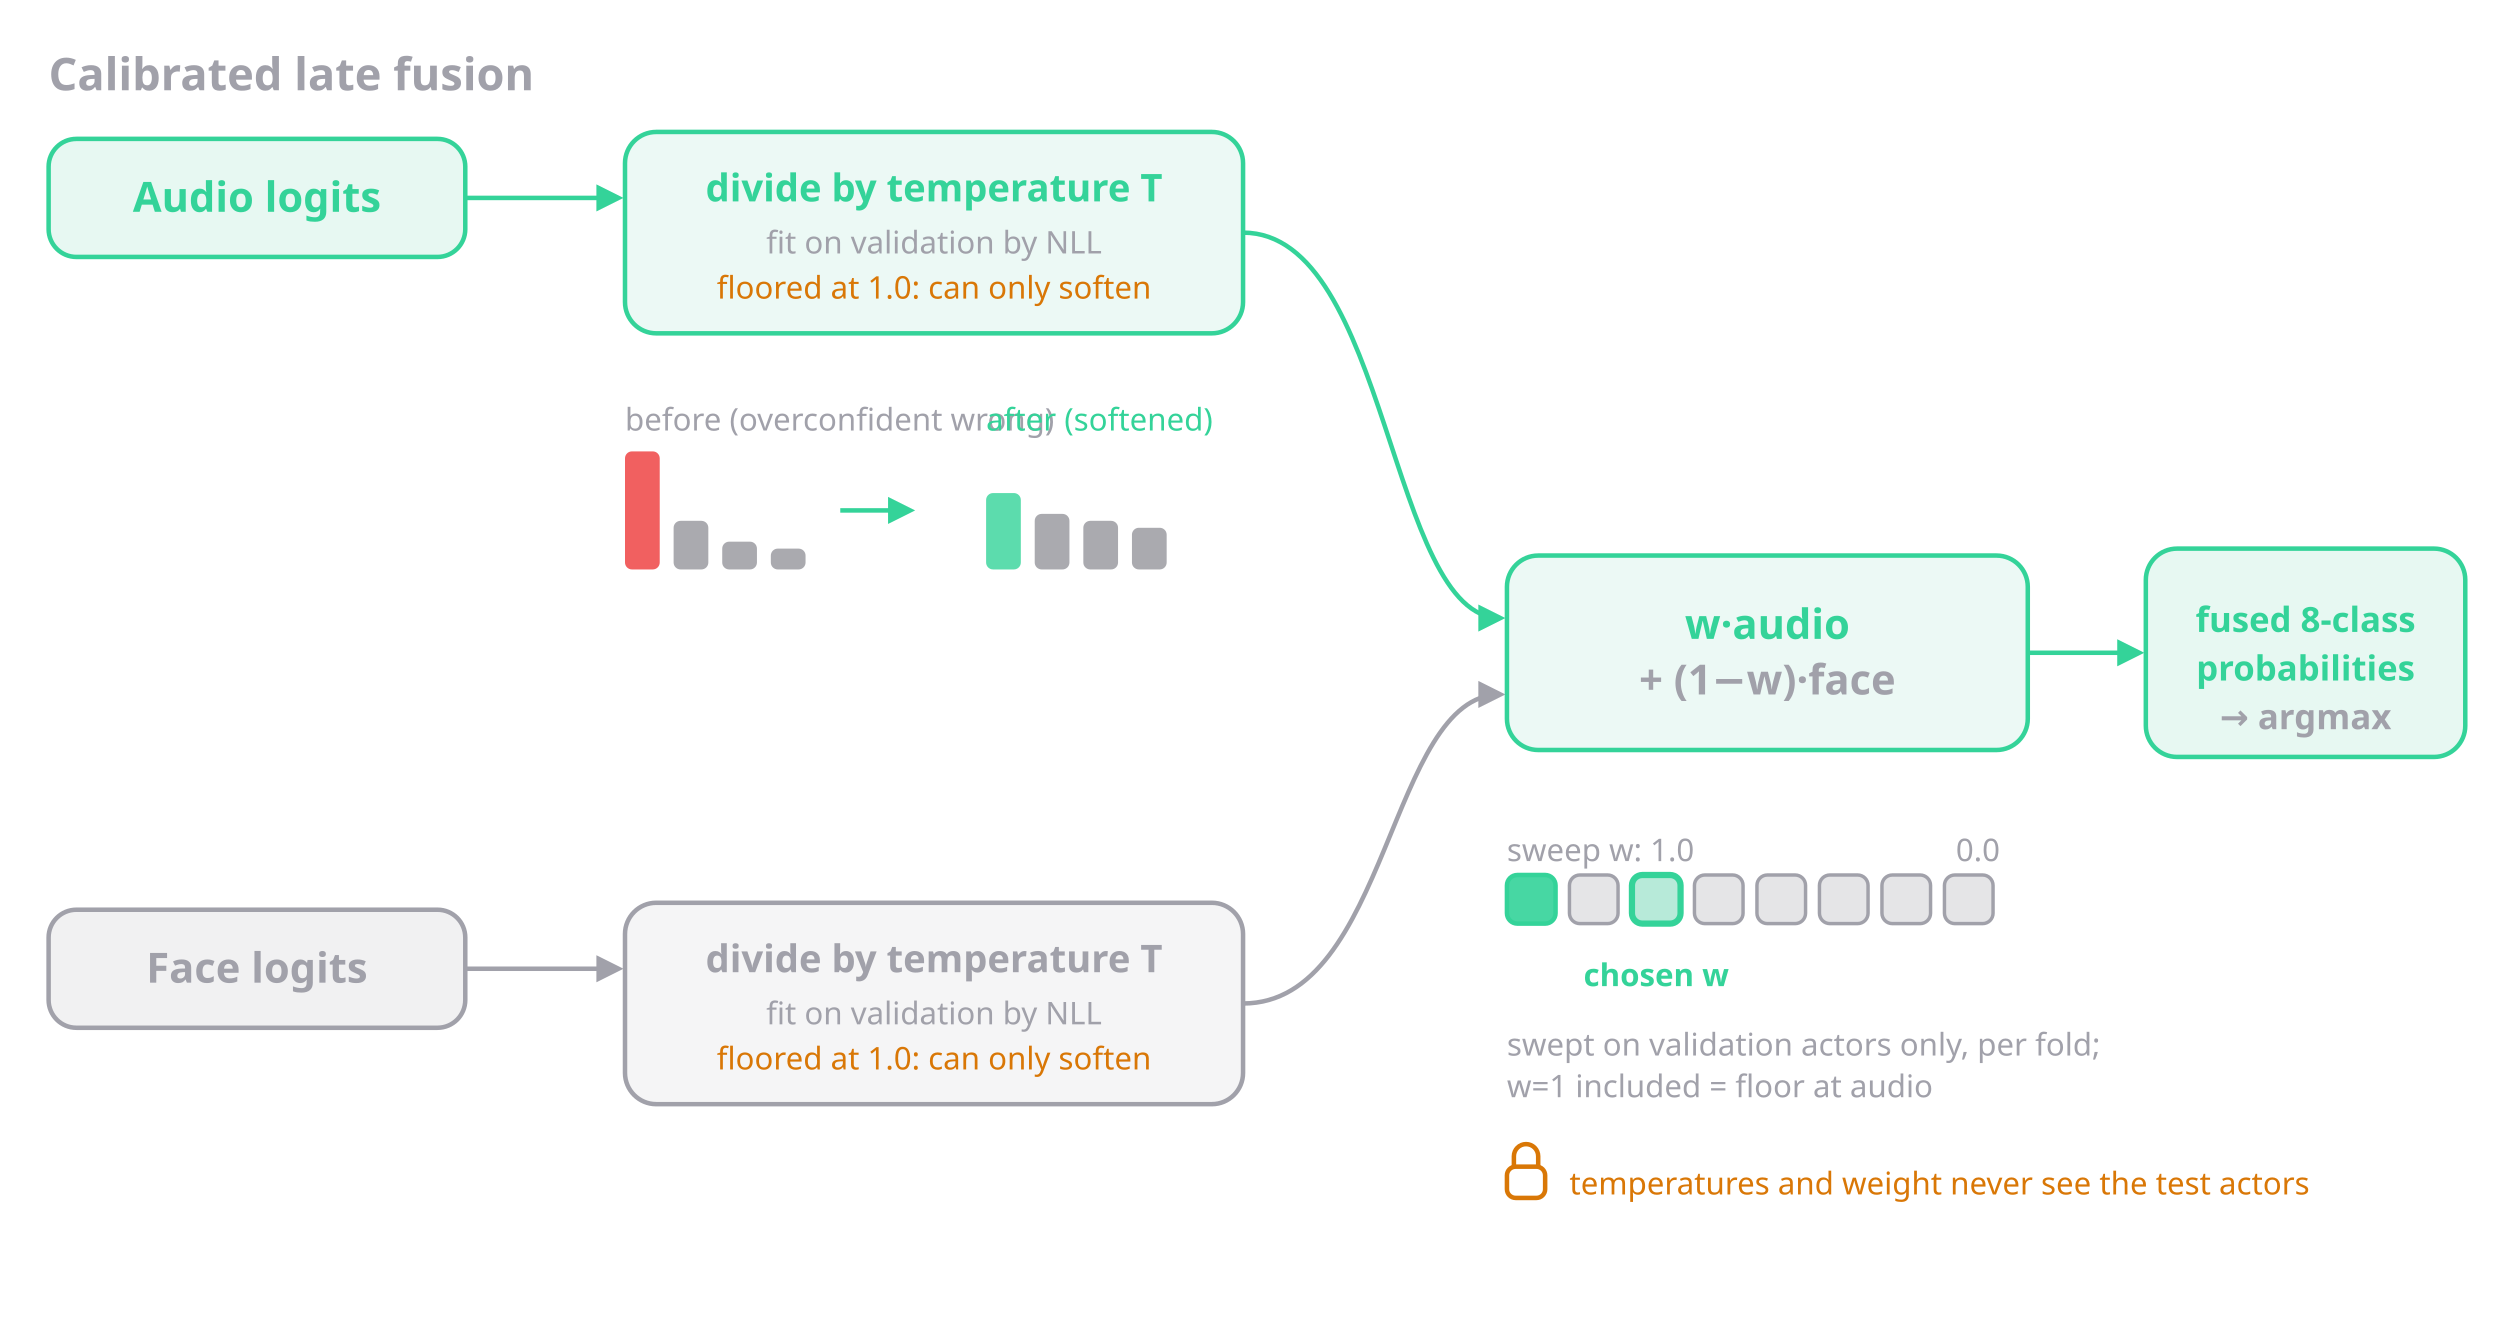
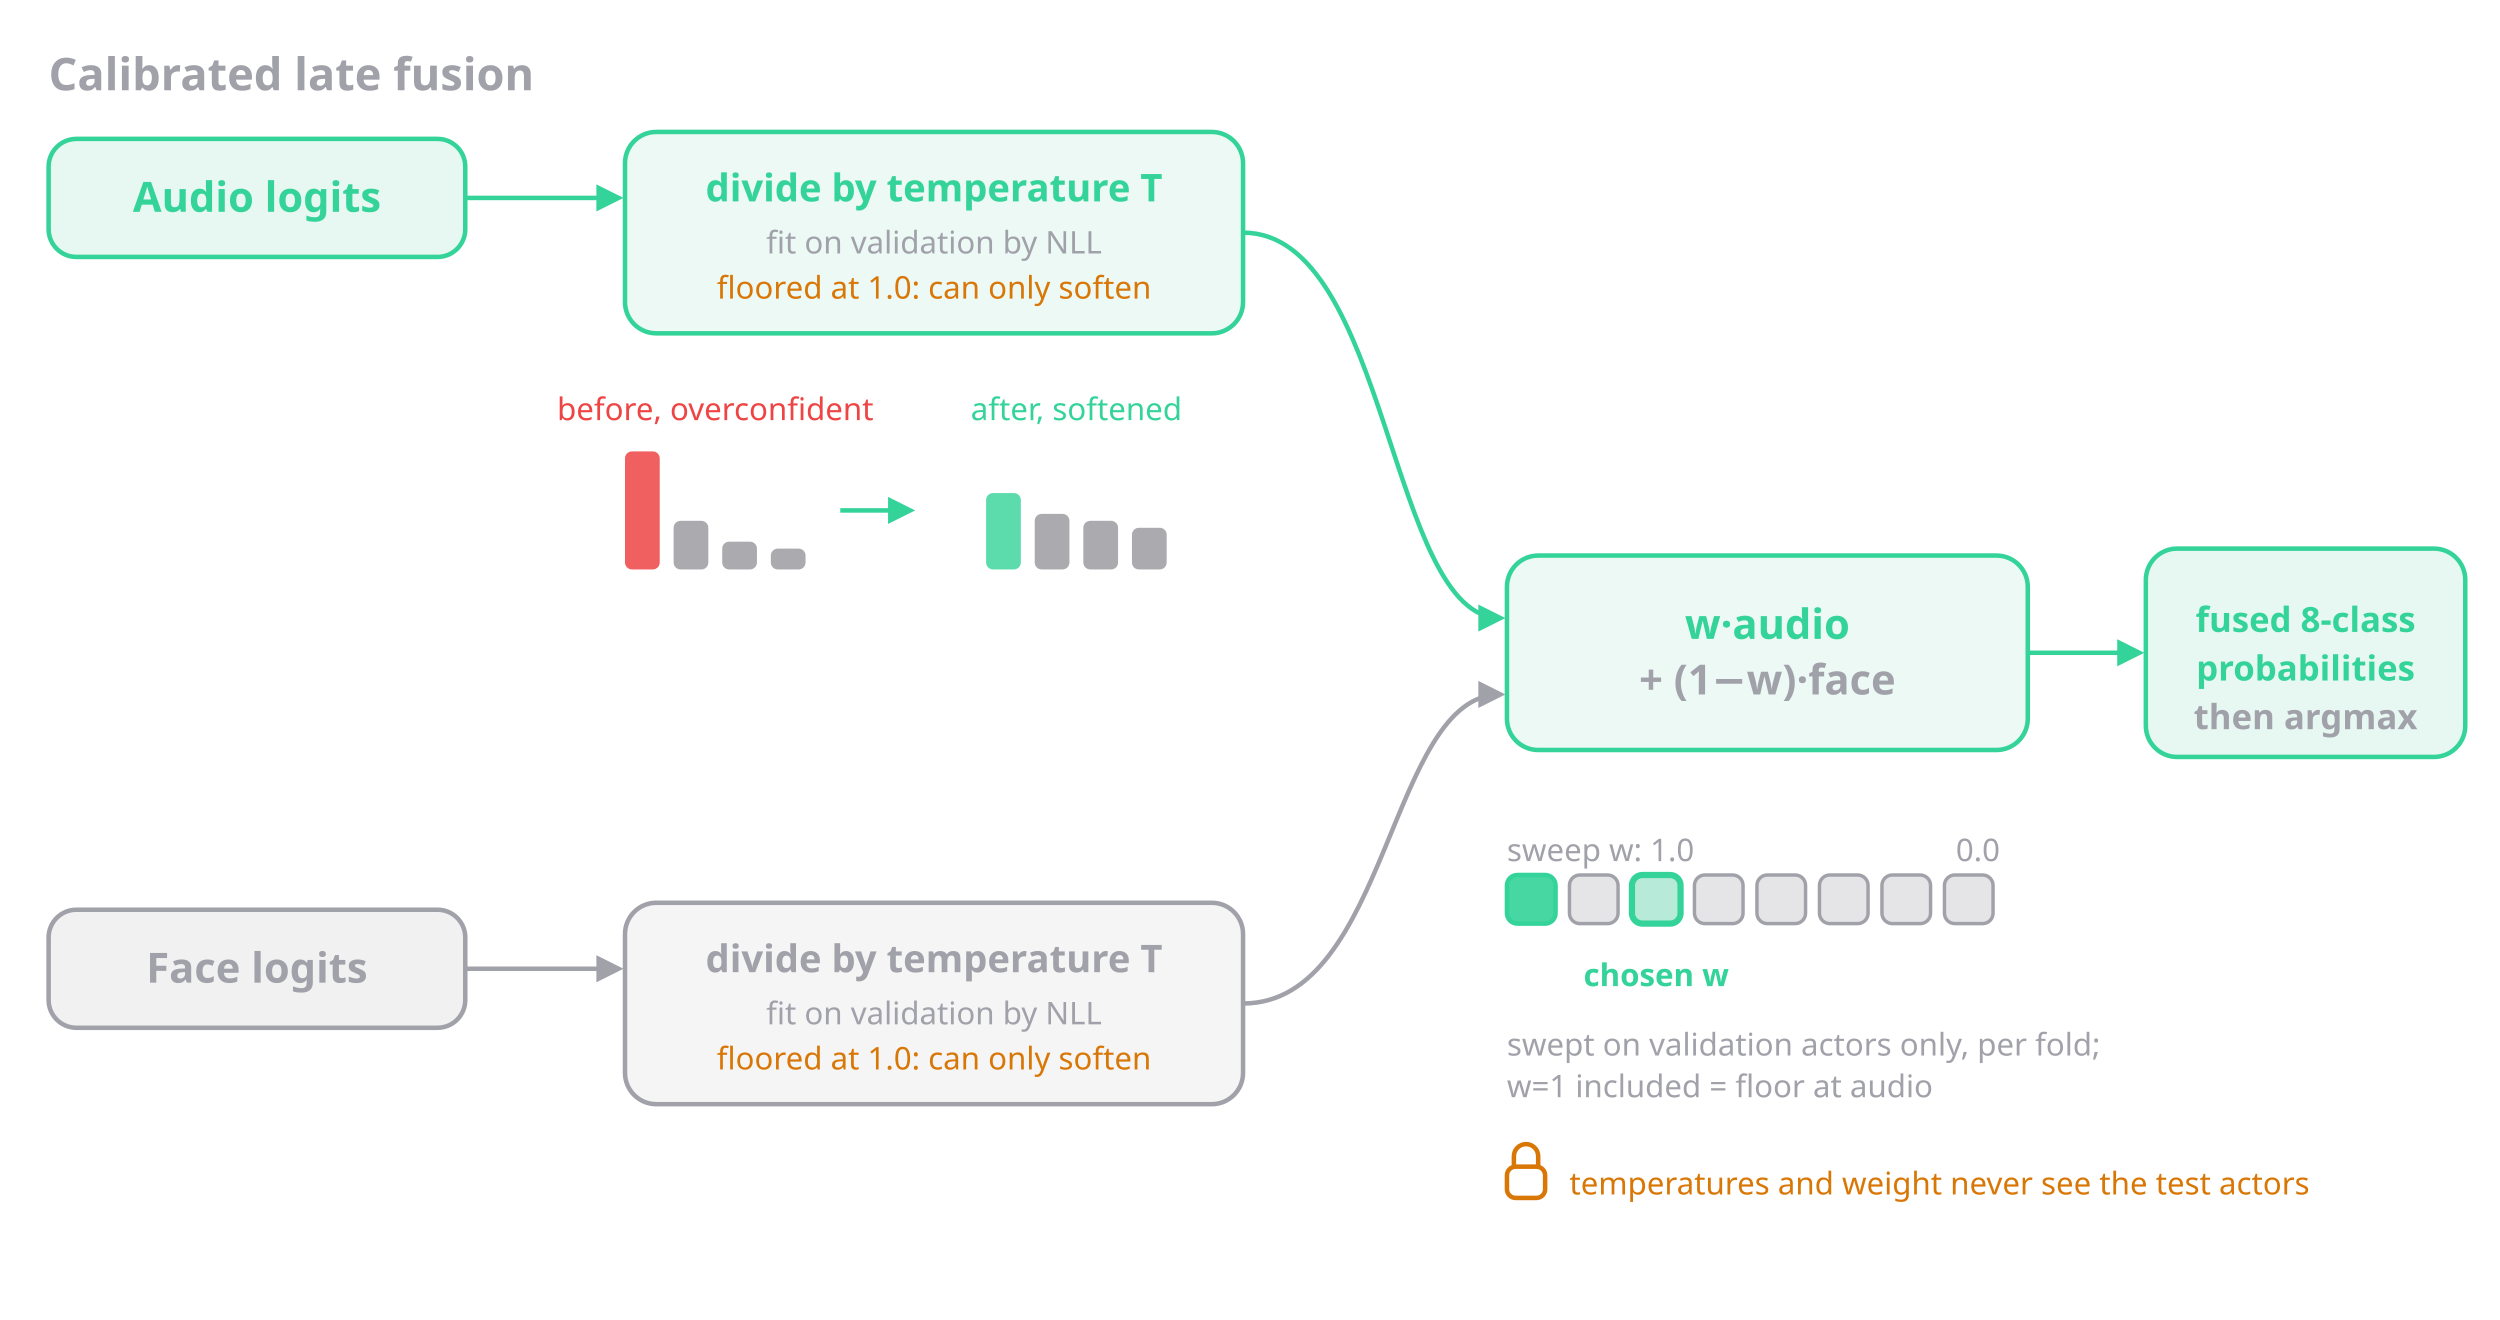
<svg xmlns="http://www.w3.org/2000/svg" viewBox="0 0 720 380" font-family="ui-sans-serif, system-ui, sans-serif">
  <defs>
    <marker id="ag" viewBox="0 0 10 10" refX="8" refY="5" markerWidth="6" markerHeight="6" orient="auto-start-reverse">
      <path d="M0 0 L10 5 L0 10 z" fill="#34D399" />
    </marker>
    <marker id="gg" viewBox="0 0 10 10" refX="8" refY="5" markerWidth="6" markerHeight="6" orient="auto-start-reverse">
      <path d="M0 0 L10 5 L0 10 z" fill="#A1A1AA" />
    </marker>
  </defs>
  <text x="14" y="26" font-size="13" font-weight="600" fill="#A1A1AA">Calibrated late fusion</text>
  <rect x="14" y="40" width="120" height="34" rx="8" fill="#10B981" fill-opacity="0.10" stroke="#34D399" stroke-width="1.3" />
  <text x="74" y="61" text-anchor="middle" font-size="12" font-weight="600" fill="#34D399">Audio logits</text>
  <rect x="14" y="262" width="120" height="34" rx="8" fill="#71717A" fill-opacity="0.10" stroke="#A1A1AA" stroke-width="1.3" />
  <text x="74" y="283" text-anchor="middle" font-size="12" font-weight="600" fill="#A1A1AA">Face logits</text>
  <line x1="134" y1="57" x2="178" y2="57" stroke="#34D399" stroke-width="1.3" marker-end="url(#ag)" />
  <line x1="134" y1="279" x2="178" y2="279" stroke="#A1A1AA" stroke-width="1.3" marker-end="url(#gg)" />
  <rect x="180" y="38" width="178" height="58" rx="9" fill="#10B981" fill-opacity="0.08" stroke="#34D399" stroke-width="1.3" />
  <text x="269" y="58" text-anchor="middle" font-size="11" font-weight="600" fill="#34D399">divide by temperature T</text>
  <text x="269" y="73" text-anchor="middle" font-size="9" fill="#A1A1AA">fit on validation by NLL</text>
  <text x="269" y="86" text-anchor="middle" font-size="9" fill="#d97706">floored at 1.0: can only soften</text>
  <rect x="180" y="260" width="178" height="58" rx="9" fill="#71717A" fill-opacity="0.07" stroke="#A1A1AA" stroke-width="1.3" />
  <text x="269" y="280" text-anchor="middle" font-size="11" font-weight="600" fill="#A1A1AA">divide by temperature T</text>
  <text x="269" y="295" text-anchor="middle" font-size="9" fill="#A1A1AA">fit on validation by NLL</text>
  <text x="269" y="308" text-anchor="middle" font-size="9" fill="#d97706">floored at 1.0: can only soften</text>
-   <text x="180" y="124" font-size="9" fill="#A1A1AA">before (overconfident wrong)</text>
+   <text x="206" y="121" text-anchor="middle" font-size="9" fill="#ef4444">before, overconfident</text>
  <rect x="180" y="130" width="10" height="34" rx="2" fill="#ef4444" fill-opacity="0.85" />
  <rect x="194" y="150" width="10" height="14" rx="2" fill="#71717A" fill-opacity="0.6" />
  <rect x="208" y="156" width="10" height="8" rx="2" fill="#71717A" fill-opacity="0.6" />
  <rect x="222" y="158" width="10" height="6" rx="2" fill="#71717A" fill-opacity="0.6" />
  <path d="M242 147 L262 147" stroke="#34D399" stroke-width="1.3" marker-end="url(#ag)" />
-   <text x="284" y="124" font-size="9" fill="#34D399">after (softened)</text>
+   <text x="310" y="121" text-anchor="middle" font-size="9" fill="#34D399">after, softened</text>
  <rect x="284" y="142" width="10" height="22" rx="2" fill="#34D399" fill-opacity="0.8" />
  <rect x="298" y="148" width="10" height="16" rx="2" fill="#71717A" fill-opacity="0.6" />
  <rect x="312" y="150" width="10" height="14" rx="2" fill="#71717A" fill-opacity="0.6" />
  <rect x="326" y="152" width="10" height="12" rx="2" fill="#71717A" fill-opacity="0.6" />
  <path d="M358 67 C 400 67, 400 178, 432 178" fill="none" stroke="#34D399" stroke-width="1.3" marker-end="url(#ag)" />
  <path d="M358 289 C 400 289, 400 200, 432 200" fill="none" stroke="#A1A1AA" stroke-width="1.3" marker-end="url(#gg)" />
  <rect x="434" y="160" width="150" height="56" rx="9" fill="#10B981" fill-opacity="0.08" stroke="#34D399" stroke-width="1.3" />
  <text x="509" y="184" text-anchor="middle" font-size="12" font-weight="600" fill="#34D399">w·audio</text>
  <text x="509" y="200" text-anchor="middle" font-size="12" font-weight="600" fill="#A1A1AA">+ (1−w)·face</text>
  <text x="434" y="248" font-size="9" fill="#A1A1AA">sweep w: 1.0</text>
  <text x="576" y="248" text-anchor="end" font-size="9" fill="#A1A1AA">0.0</text>
  <rect x="434" y="252" width="14" height="14" rx="3" fill="#34D399" fill-opacity="0.9" stroke="#34D399" stroke-width="1.3" />
  <rect x="452" y="252" width="14" height="14" rx="3" fill="#71717A" fill-opacity="0.18" stroke="#A1A1AA" stroke-width="1" />
  <rect x="470" y="252" width="14" height="14" rx="3" fill="#10B981" fill-opacity="0.30" stroke="#34D399" stroke-width="1.8" />
  <rect x="488" y="252" width="14" height="14" rx="3" fill="#71717A" fill-opacity="0.18" stroke="#A1A1AA" stroke-width="1" />
  <rect x="506" y="252" width="14" height="14" rx="3" fill="#71717A" fill-opacity="0.18" stroke="#A1A1AA" stroke-width="1" />
  <rect x="524" y="252" width="14" height="14" rx="3" fill="#71717A" fill-opacity="0.18" stroke="#A1A1AA" stroke-width="1" />
  <rect x="542" y="252" width="14" height="14" rx="3" fill="#71717A" fill-opacity="0.18" stroke="#A1A1AA" stroke-width="1" />
  <rect x="560" y="252" width="14" height="14" rx="3" fill="#71717A" fill-opacity="0.18" stroke="#A1A1AA" stroke-width="1" />
  <text x="477" y="284" text-anchor="middle" font-size="9" font-weight="600" fill="#34D399">chosen w</text>
  <text x="434" y="304" font-size="9" fill="#A1A1AA">swept on validation actors only, per fold;</text>
  <text x="434" y="316" font-size="9" fill="#A1A1AA">w=1 included = floor at audio</text>
  <line x1="584" y1="188" x2="616" y2="188" stroke="#34D399" stroke-width="1.3" marker-end="url(#ag)" />
  <rect x="618" y="158" width="92" height="60" rx="9" fill="#10B981" fill-opacity="0.10" stroke="#34D399" stroke-width="1.3" />
  <text x="664" y="182" text-anchor="middle" font-size="10" font-weight="600" fill="#34D399">fused 8-class</text>
  <text x="664" y="196" text-anchor="middle" font-size="10" font-weight="600" fill="#34D399">probabilities</text>
-   <text x="664" y="210" text-anchor="middle" font-size="10" font-weight="600" fill="#A1A1AA">→ argmax</text>
+   <text x="664" y="210" text-anchor="middle" font-size="10" font-weight="600" fill="#A1A1AA">then argmax</text>
  <g transform="translate(434,338)">
    <rect x="0" y="-2" width="11" height="9" rx="2.5" fill="none" stroke="#d97706" stroke-width="1.3" />
    <path d="M2 -2 V -5 a3.5 3.5 0 0 1 7 0 V -2" fill="none" stroke="#d97706" stroke-width="1.3" />
    <text x="18" y="6" font-size="9" fill="#d97706">temperatures and weight never see the test actors</text>
  </g>
</svg>
